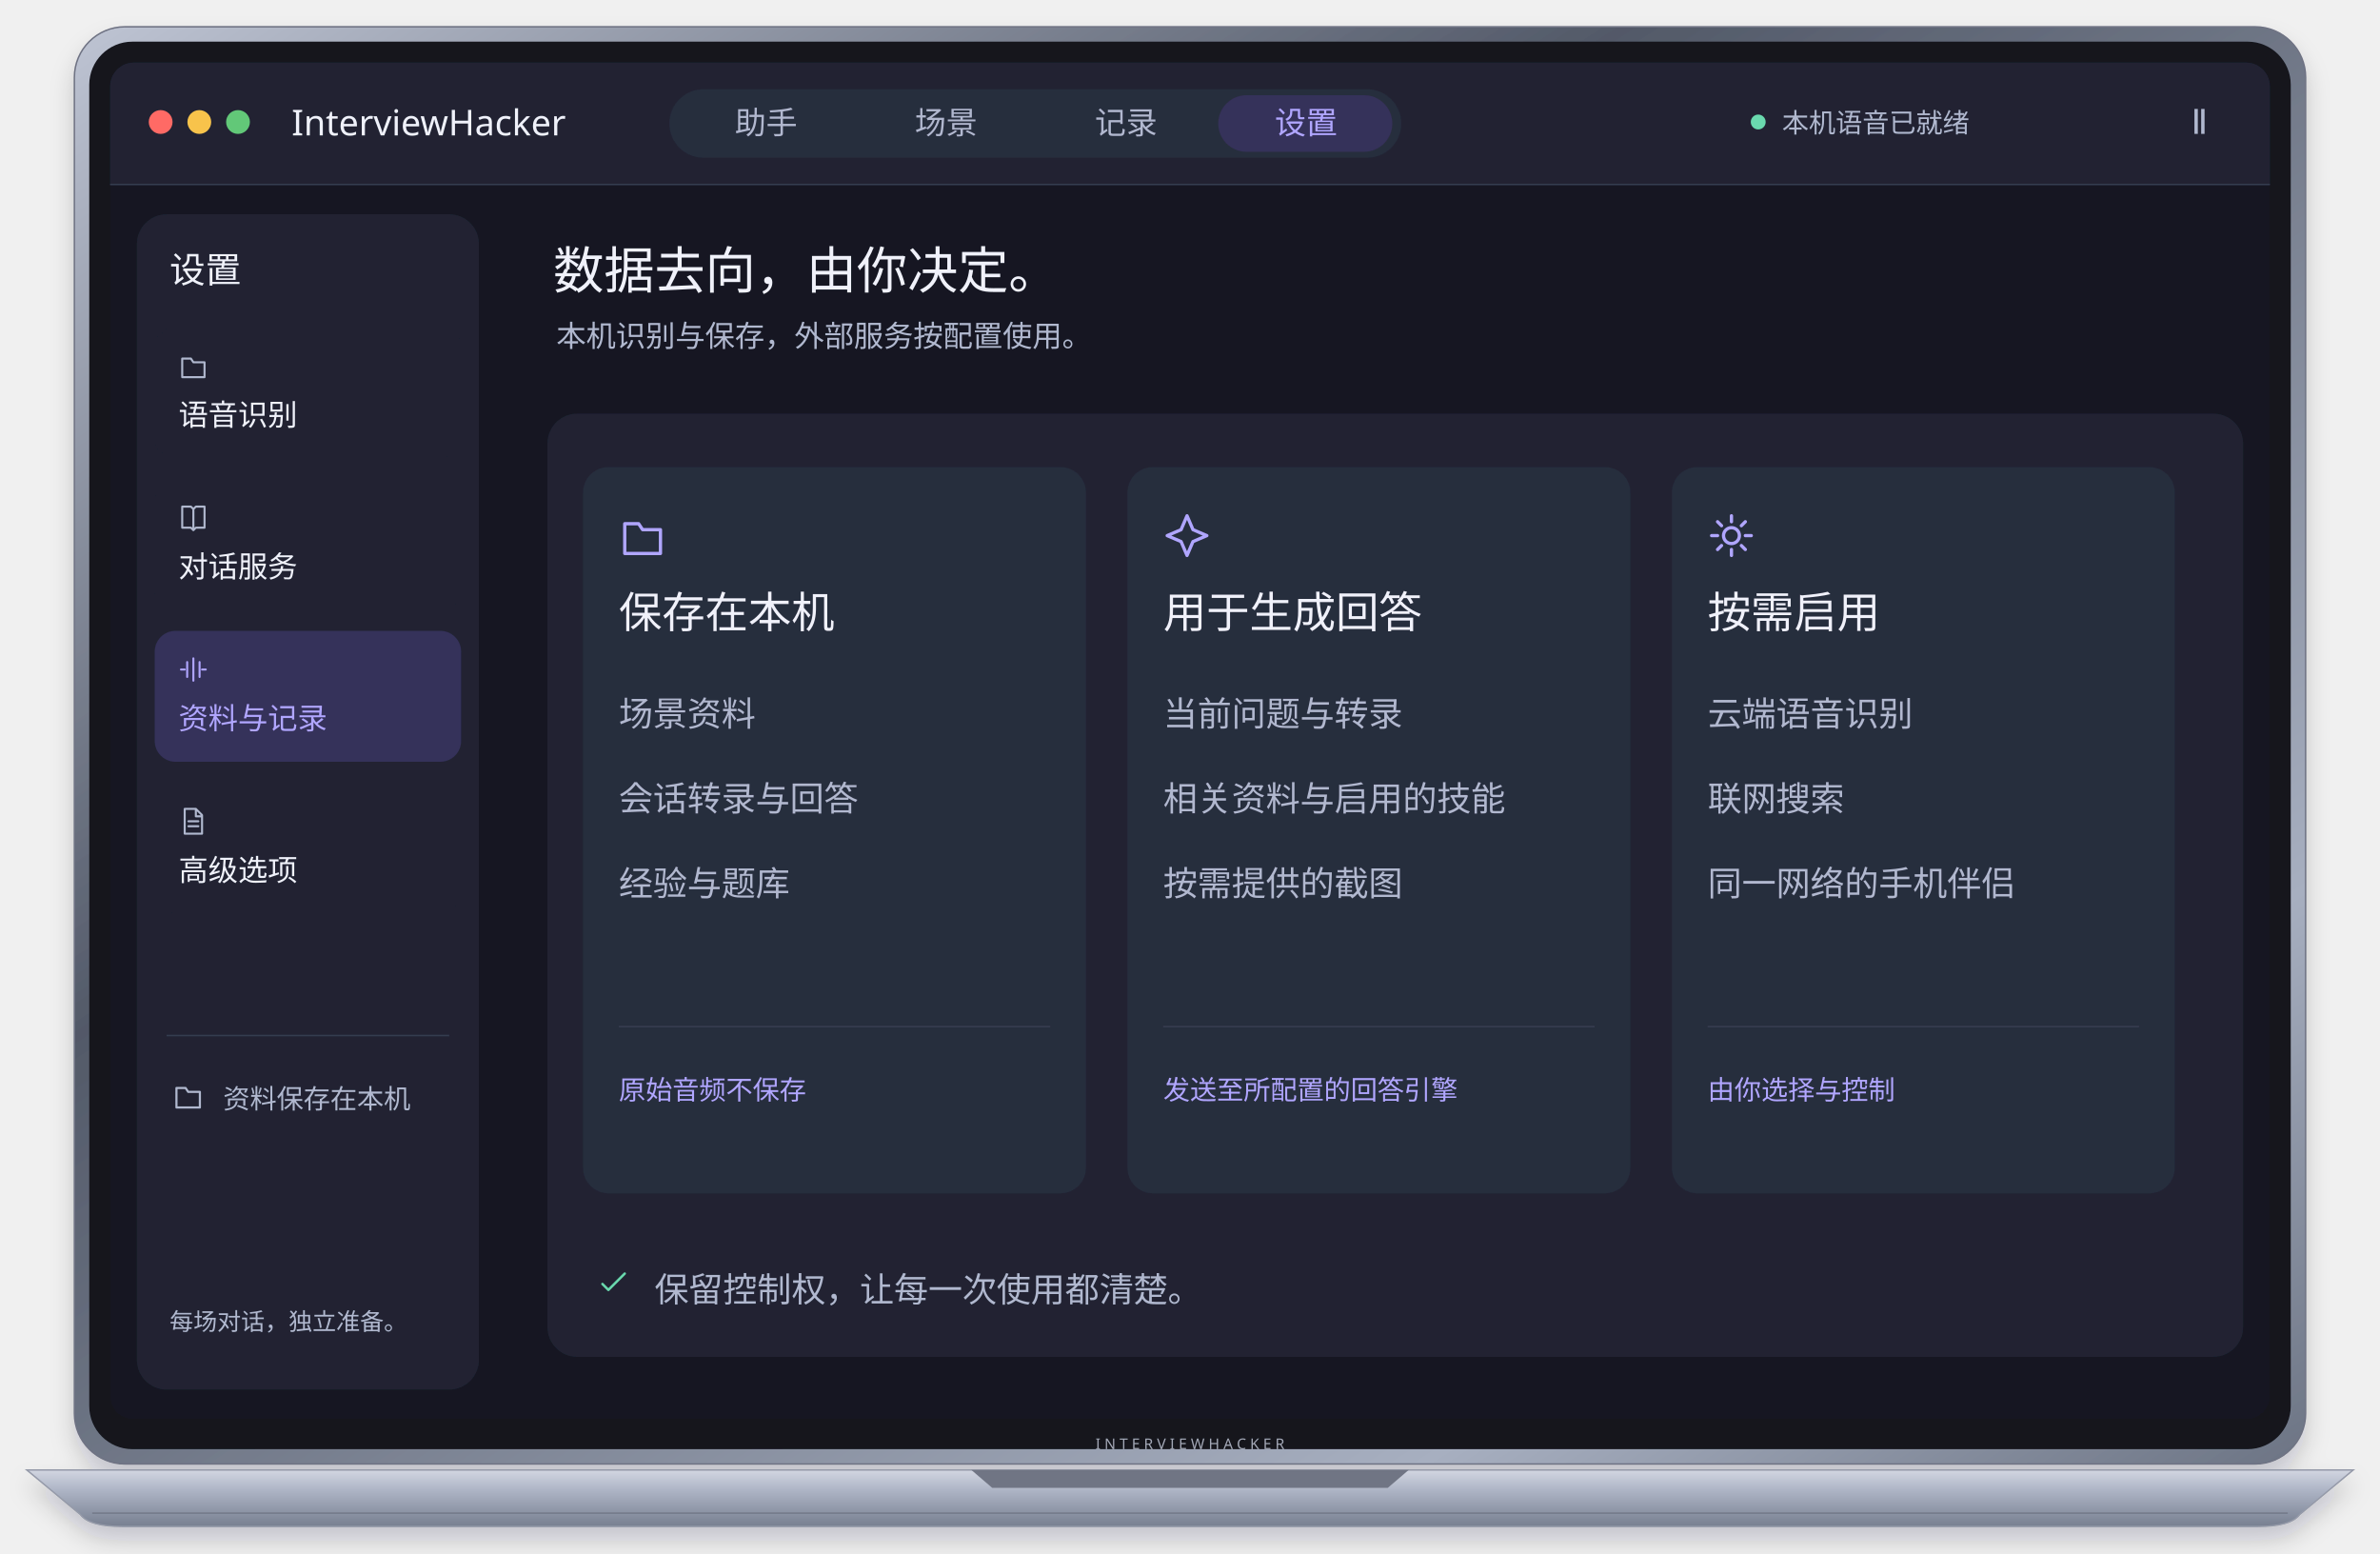
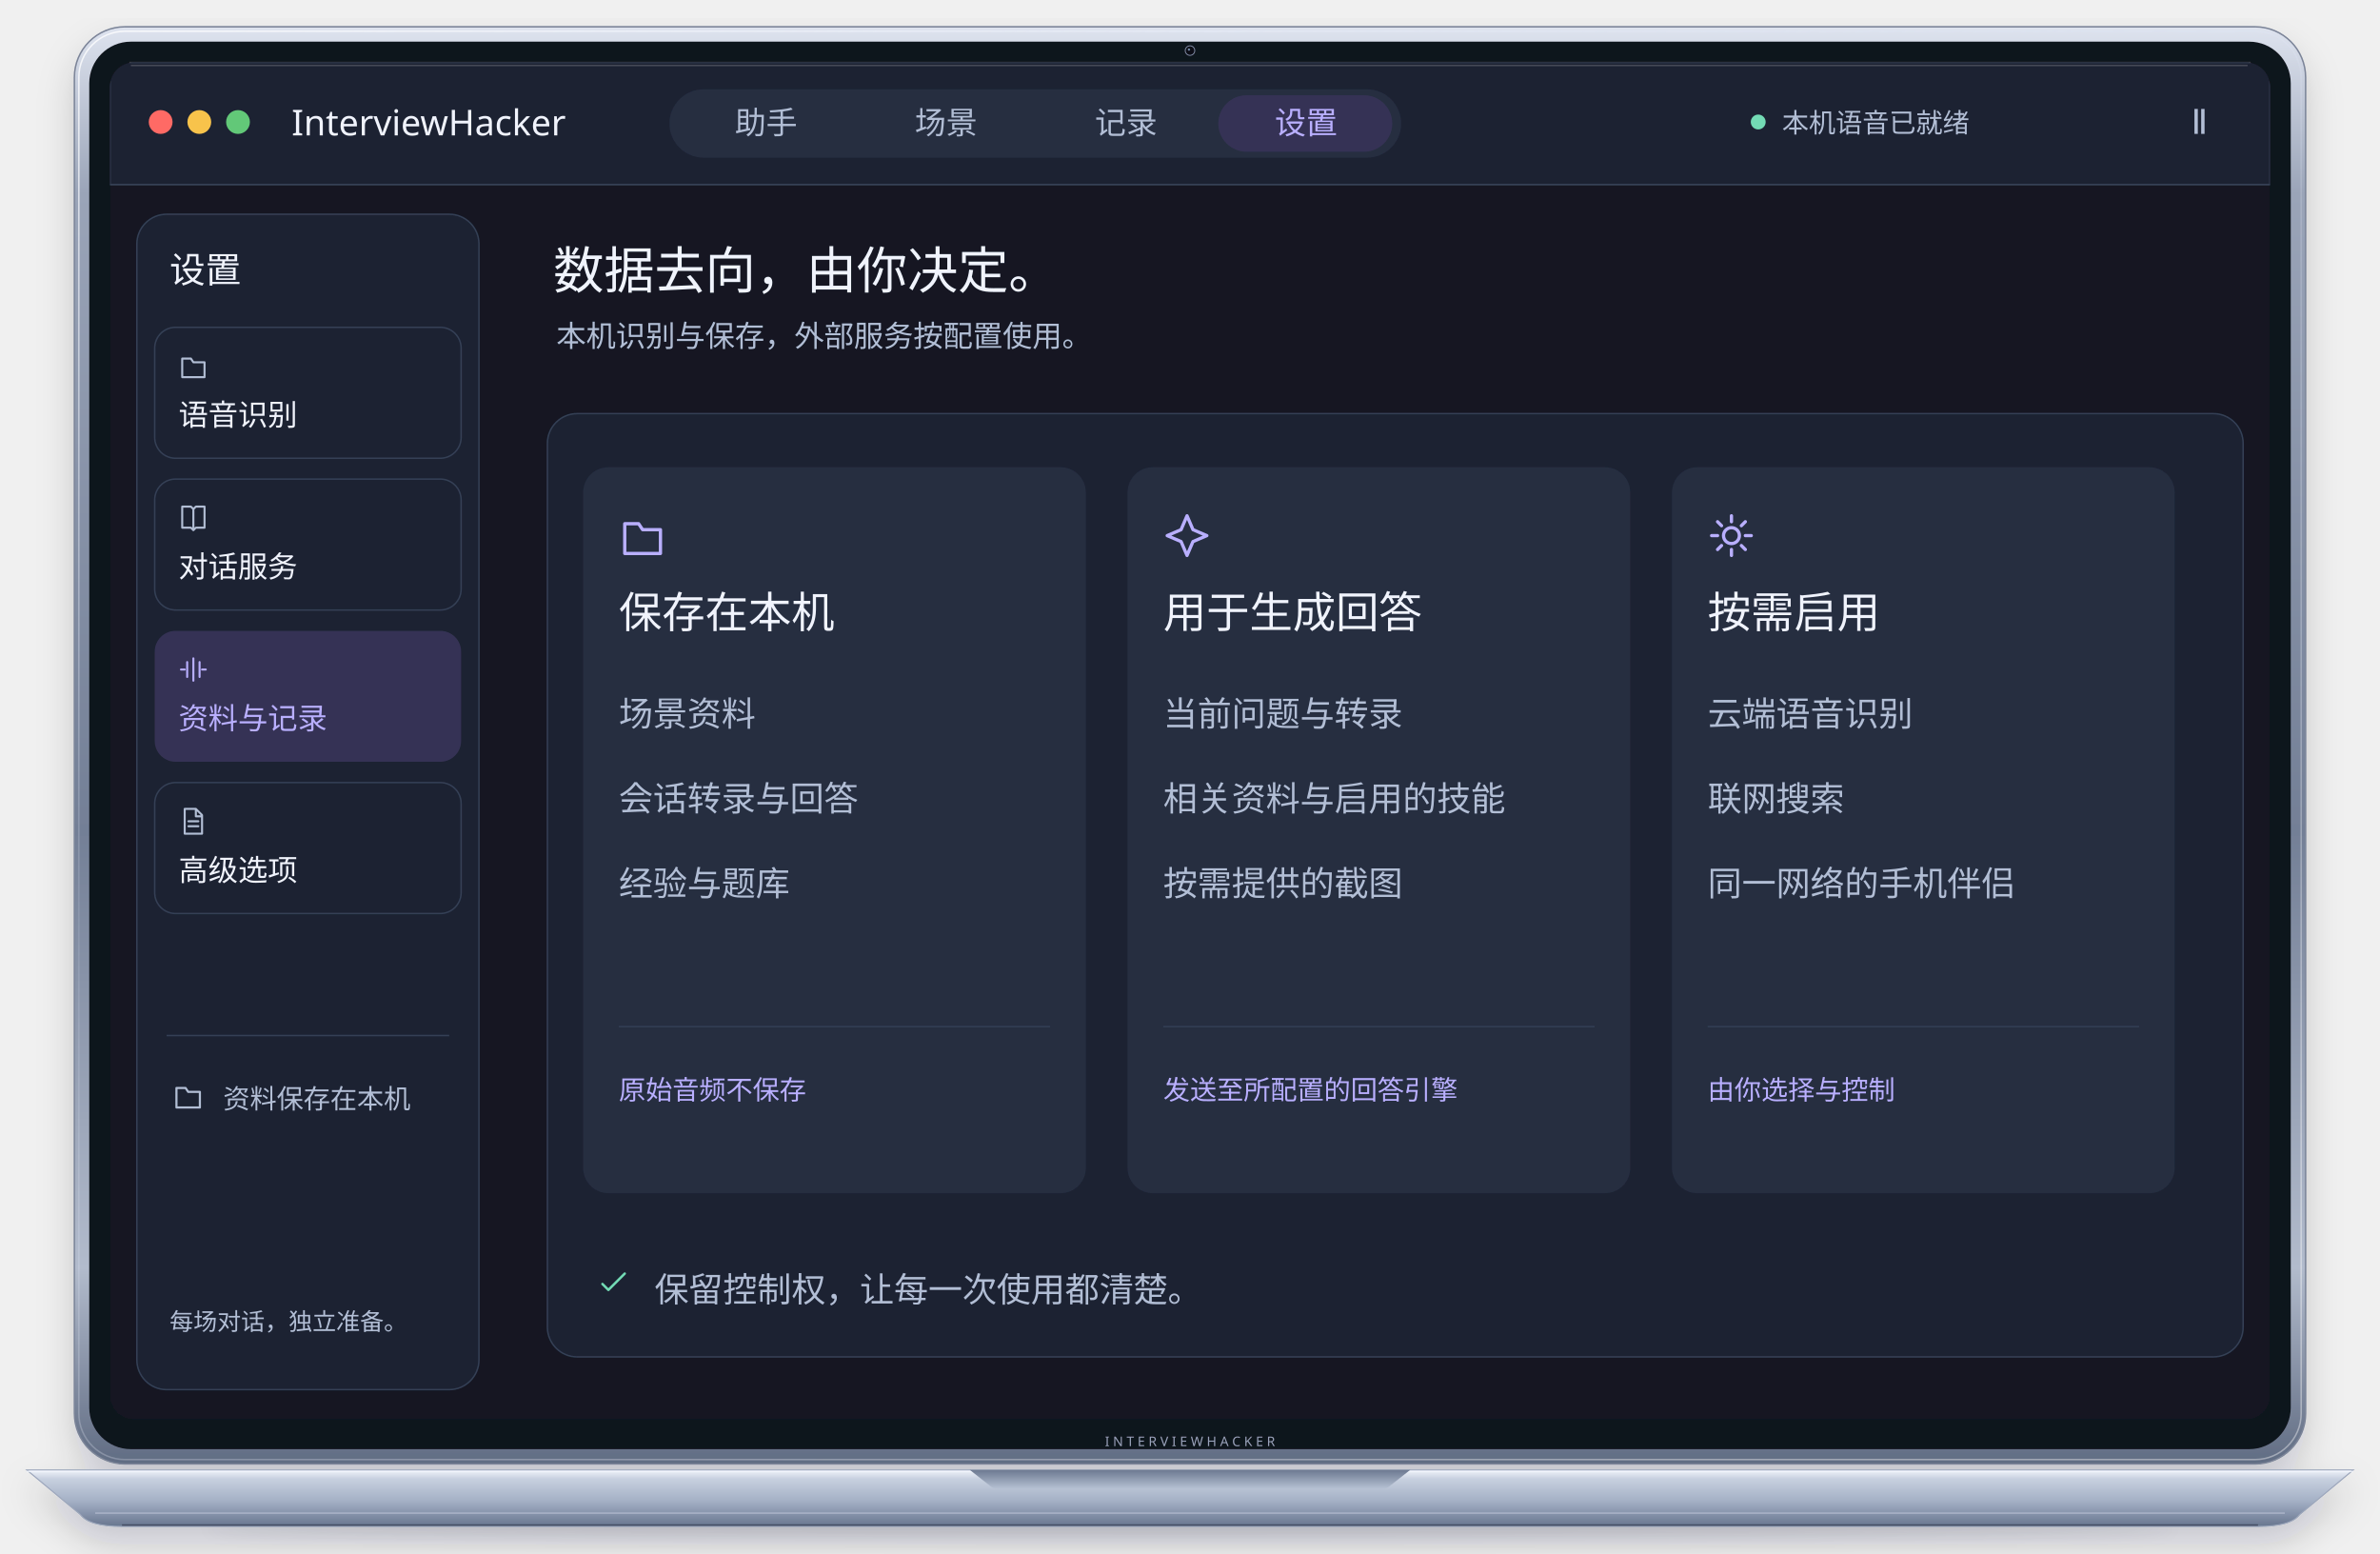
<svg xmlns="http://www.w3.org/2000/svg" width="1600" height="1044" viewBox="0 0 1600 1044" fill="none">
  <defs>
    <linearGradient id="accent" x1="0" y1="0" x2="1" y2="1">
-       <stop stop-color="#7564f4" />
-       <stop offset="1" stop-color="#9e6af4" />
+       <stop stop-color="#7265ed" />
+       <stop offset="1" stop-color="#9769ee" />
    </linearGradient>
-     <linearGradient id="metal" x1="0" y1="0" x2="1" y2="1">
-       <stop stop-color="#bfc5d4" />
-       <stop offset=".35" stop-color="#525968" />
-       <stop offset=".8" stop-color="#a7afc0" />
-       <stop offset="1" stop-color="#6b7383" />
+     <linearGradient id="metal" x1="0" y1="0" x2="0" y2="1">
+       <stop stop-color="#e1e6f1" />
+       <stop offset=".12" stop-color="#9aa4b8" />
+       <stop offset=".56" stop-color="#737f96" />
+       <stop offset=".86" stop-color="#b2bbcc" />
+       <stop offset="1" stop-color="#5d6980" />
+     </linearGradient>
+     <linearGradient id="rim-light" x1="0" y1="0" x2=".7" y2="1">
+       <stop stop-color="#fff" stop-opacity=".8" />
+       <stop offset=".42" stop-color="#e0e8fb" stop-opacity=".14" />
+       <stop offset="1" stop-color="#fff" stop-opacity=".4" />
    </linearGradient>
    <linearGradient id="base" x1="0" y1="0" x2="0" y2="1">
-       <stop stop-color="#d2d6e1" />
-       <stop offset=".35" stop-color="#aeb5c6" />
-       <stop offset="1" stop-color="#777f90" />
+       <stop stop-color="#f0f3fa" />
+       <stop offset=".16" stop-color="#c7d0df" />
+       <stop offset=".55" stop-color="#a4b0c5" />
+       <stop offset="1" stop-color="#67758f" />
+     </linearGradient>
+     <linearGradient id="notch" x1="0" y1="0" x2="0" y2="1">
+       <stop stop-color="#6c7991" />
+       <stop offset="1" stop-color="#b8c3d5" />
    </linearGradient>
    <clipPath id="display">
      <rect x="74" y="42" width="1452" height="912" rx="16" />
    </clipPath>
-     <filter id="device-shadow" x="-10%" y="-10%" width="120%" height="135%">
-       <feDropShadow dx="0" dy="9" stdDeviation="8" flood-color="#0e1427" flood-opacity=".18" />
+     <filter id="device-shadow" x="-8%" y="-6%" width="116%" height="126%">
+       <feDropShadow dx="0" dy="12" stdDeviation="12" flood-color="#0d1426" flood-opacity=".17" />
+     </filter>
+     <filter id="contact-shadow" x="-10%" y="-100%" width="120%" height="300%">
+       <feGaussianBlur stdDeviation="6" />
    </filter>
    <filter id="card-shadow" x="-20%" y="-20%" width="140%" height="160%">
-       <feDropShadow dx="0" dy="22" stdDeviation="22" flood-color="#0e1427" flood-opacity=".18" />
+       <feDropShadow dx="0" dy="15" stdDeviation="17" flood-color="#0d1426" flood-opacity=".16" />
    </filter>
    <filter id="phone-shadow" x="-20%" y="-10%" width="140%" height="130%">
-       <feDropShadow dx="0" dy="12" stdDeviation="10" flood-color="#0e1427" flood-opacity=".2" />
+       <feDropShadow dx="0" dy="12" stdDeviation="10" flood-color="#0d1426" flood-opacity=".18" />
    </filter>
  </defs>
  <g font-family="'HarmonyOS Sans SC','PingFang SC','Microsoft YaHei',sans-serif" text-rendering="geometricPrecision">
+     <ellipse cx="800" cy="1026" rx="660" ry="6" fill="#101626" opacity=".16" filter="url(#contact-shadow)" />
    <g filter="url(#device-shadow)">
-       <rect x="50" y="18" width="1500" height="966" rx="34" fill="url(#metal)" stroke="#6e7283" />
-       <rect x="60" y="28" width="1480" height="946" rx="29" fill="#12141b" stroke="none" />
+       <rect x="50" y="18" width="1500" height="966" rx="34" fill="url(#metal)" stroke="#7b8498" />
+       <rect x="53" y="21" width="1494" height="960" rx="31" fill="none" stroke="url(#rim-light)" />
+       <rect x="60" y="28" width="1480" height="946" rx="28" fill="#10131b" stroke="none" />
+       <path d="M87 42H1513" stroke="#bfc8db" stroke-opacity=".25" />
+       <circle cx="800" cy="34" r="3.2" fill="#090d15" stroke="#8491aa" stroke-width=".6" />
+       <circle cx="799.3" cy="33.3" r=".8" fill="#7186a5" />
      <g clip-path="url(#display)">
-         <rect x="74" y="42" width="1452" height="912" rx="16" fill="#141722" stroke="none" />
-         <rect x="74" y="42" width="1452" height="82" rx="0" fill="#202433" stroke="none" />
-         <path d="M74 124H1526" stroke="#363c50" />
+         <rect x="74" y="42" width="1452" height="912" rx="16" fill="#121723" stroke="none" />
+         <rect x="74" y="42" width="1452" height="82" rx="0" fill="#1c2232" stroke="#343f55" />
+         <path d="M74 124H1526" stroke="#343f55" />
        <circle cx="108" cy="82" r="8" fill="#ff6a65" />
        <circle cx="134" cy="82" r="8" fill="#f8c34b" />
        <circle cx="160" cy="82" r="8" fill="#62c878" />
-         <text x="196" y="91" font-size="24" font-weight="500" fill="#f0f1fa">InterviewHacker</text>
-         <rect x="450" y="60" width="492" height="46" rx="23" fill="#282d3e" stroke="none" />
-         <text x="515" y="90" font-size="21" font-weight="500" fill="#b1b8cf" text-anchor="middle">助手</text>
-         <text x="636" y="90" font-size="21" font-weight="500" fill="#b1b8cf" text-anchor="middle">场景</text>
-         <text x="757" y="90" font-size="21" font-weight="500" fill="#b1b8cf" text-anchor="middle">记录</text>
-         <rect x="819" y="64" width="117" height="38" rx="19" fill="#35305a" stroke="none" />
-         <text x="878" y="90" font-size="21" font-weight="500" fill="#b0a6ff" text-anchor="middle">设置</text>
-         <circle cx="1182" cy="82" r="5" fill="#6ad9ae" />
-         <text x="1198" y="89" font-size="18" font-weight="400" fill="#b1b8cf">本机语音已就绪</text>
-         <text x="1473" y="90" font-size="23" font-weight="400" fill="#b1b8cf">Ⅱ</text>
-         <rect x="92" y="144" width="230" height="790" rx="20" fill="#202433" stroke="none" />
-         <text x="114" y="190" font-size="24" font-weight="500" fill="#f0f1fa">设置</text>
-         <rect x="104" y="220" width="206" height="88" rx="14" fill="#202433" stroke="none" />
-         <g transform="translate(120 236) scale(0.8333333)" fill="none" stroke="#b1b8cf" stroke-width="1.65" stroke-linecap="round" stroke-linejoin="round">
+         <text x="196" y="91" font-size="24" font-weight="500" fill="#f0f3fc">InterviewHacker</text>
+         <rect x="450" y="60" width="492" height="46" rx="23" fill="#252d40" stroke="none" />
+         <text x="515" y="90" font-size="21" font-weight="500" fill="#b2bed5" text-anchor="middle">助手</text>
+         <text x="636" y="90" font-size="21" font-weight="500" fill="#b2bed5" text-anchor="middle">场景</text>
+         <text x="757" y="90" font-size="21" font-weight="500" fill="#b2bed5" text-anchor="middle">记录</text>
+         <rect x="819" y="64" width="117" height="38" rx="19" fill="#353254" stroke="none" />
+         <text x="878" y="90" font-size="21" font-weight="500" fill="#b9afff" text-anchor="middle">设置</text>
+         <circle cx="1182" cy="82" r="5" fill="#73dbb5" />
+         <text x="1198" y="89" font-size="18" font-weight="400" fill="#b2bed5">本机语音已就绪</text>
+         <text x="1473" y="90" font-size="23" font-weight="400" fill="#b2bed5">Ⅱ</text>
+         <rect x="92" y="144" width="230" height="790" rx="20" fill="#1c2232" stroke="#343f55" />
+         <text x="114" y="190" font-size="24" font-weight="500" fill="#f0f3fc">设置</text>
+         <rect x="104" y="220" width="206" height="88" rx="14" fill="#1c2232" stroke="#343f55" />
+         <g transform="translate(120 236) scale(0.8333333)" fill="none" stroke="#b2bed5" stroke-width="1.65" stroke-linecap="round" stroke-linejoin="round">
          <path d="M3 6h7l2 3h9v12H3z" />
        </g>
-         <text x="120" y="286" font-size="20" font-weight="400" fill="#f0f1fa">语音识别</text>
-         <rect x="104" y="322" width="206" height="88" rx="14" fill="#202433" stroke="none" />
-         <g transform="translate(120 338) scale(0.8333333)" fill="none" stroke="#b1b8cf" stroke-width="1.65" stroke-linecap="round" stroke-linejoin="round">
+         <text x="120" y="286" font-size="20" font-weight="400" fill="#f0f3fc">语音识别</text>
+         <rect x="104" y="322" width="206" height="88" rx="14" fill="#1c2232" stroke="#343f55" />
+         <g transform="translate(120 338) scale(0.8333333)" fill="none" stroke="#b2bed5" stroke-width="1.65" stroke-linecap="round" stroke-linejoin="round">
          <path d="M3 3h7l2 2 2-2h7v17h-7l-2 2-2-2H3zM12 5v17" />
        </g>
-         <text x="120" y="388" font-size="20" font-weight="400" fill="#f0f1fa">对话服务</text>
-         <rect x="104" y="424" width="206" height="88" rx="14" fill="#35305a" stroke="none" />
-         <g transform="translate(120 440) scale(0.8333333)" fill="none" stroke="#b0a6ff" stroke-width="1.65" stroke-linecap="round" stroke-linejoin="round">
+         <text x="120" y="388" font-size="20" font-weight="400" fill="#f0f3fc">对话服务</text>
+         <rect x="104" y="424" width="206" height="88" rx="14" fill="#353254" stroke="none" />
+         <g transform="translate(120 440) scale(0.8333333)" fill="none" stroke="#b9afff" stroke-width="1.65" stroke-linecap="round" stroke-linejoin="round">
          <path d="M2 12h3m2-6v12m5-15v18m5-15v12m2-6h3" />
        </g>
-         <text x="120" y="490" font-size="20" font-weight="500" fill="#b0a6ff">资料与记录</text>
-         <rect x="104" y="526" width="206" height="88" rx="14" fill="#202433" stroke="none" />
-         <g transform="translate(120 542) scale(0.8333333)" fill="none" stroke="#b1b8cf" stroke-width="1.65" stroke-linecap="round" stroke-linejoin="round">
+         <text x="120" y="490" font-size="20" font-weight="500" fill="#b9afff">资料与记录</text>
+         <rect x="104" y="526" width="206" height="88" rx="14" fill="#1c2232" stroke="#343f55" />
+         <g transform="translate(120 542) scale(0.8333333)" fill="none" stroke="#b2bed5" stroke-width="1.65" stroke-linecap="round" stroke-linejoin="round">
          <path d="M5 2h9l5 5v15H5zM14 2v6h5M8 12h8M8 16h8" />
        </g>
-         <text x="120" y="592" font-size="20" font-weight="400" fill="#f0f1fa">高级选项</text>
-         <path d="M112 696H302" stroke="#363c50" />
-         <g transform="translate(116 726) scale(0.875)" fill="none" stroke="#b1b8cf" stroke-width="1.65" stroke-linecap="round" stroke-linejoin="round">
+         <text x="120" y="592" font-size="20" font-weight="400" fill="#f0f3fc">高级选项</text>
+         <path d="M112 696H302" stroke="#343f55" />
+         <g transform="translate(116 726) scale(0.875)" fill="none" stroke="#b2bed5" stroke-width="1.65" stroke-linecap="round" stroke-linejoin="round">
          <path d="M3 6h7l2 3h9v12H3z" />
        </g>
-         <text x="150" y="745" font-size="18" font-weight="400" fill="#b1b8cf">资料保存在本机</text>
-         <text x="114" y="894" font-size="16" font-weight="400" fill="#b1b8cf">每场对话，独立准备。</text>
-         <text x="372" y="194" font-size="34" font-weight="500" fill="#f0f1fa">数据去向，由你决定。</text>
-         <text x="374" y="233" font-size="20" font-weight="400" fill="#b1b8cf">本机识别与保存，外部服务按配置使用。</text>
-         <rect x="368" y="278" width="1140" height="634" rx="20" fill="#202433" stroke="none" />
-         <rect x="392" y="314" width="338" height="488" rx="17" fill="#282d3e" stroke="none" />
-         <g transform="translate(416 344) scale(1.333333)" fill="none" stroke="#b0a6ff" stroke-width="1.65" stroke-linecap="round" stroke-linejoin="round">
+         <text x="150" y="745" font-size="18" font-weight="400" fill="#b2bed5">资料保存在本机</text>
+         <text x="114" y="894" font-size="16" font-weight="400" fill="#b2bed5">每场对话，独立准备。</text>
+         <text x="372" y="194" font-size="34" font-weight="500" fill="#f0f3fc">数据去向，由你决定。</text>
+         <text x="374" y="233" font-size="20" font-weight="400" fill="#b2bed5">本机识别与保存，外部服务按配置使用。</text>
+         <rect x="368" y="278" width="1140" height="634" rx="20" fill="#1c2232" stroke="#343f55" />
+         <rect x="392" y="314" width="338" height="488" rx="17" fill="#252d40" stroke="none" />
+         <g transform="translate(416 344) scale(1.333333)" fill="none" stroke="#b9afff" stroke-width="1.65" stroke-linecap="round" stroke-linejoin="round">
          <path d="M3 6h7l2 3h9v12H3z" />
        </g>
-         <text x="416" y="422" font-size="29" font-weight="500" fill="#f0f1fa">保存在本机</text>
-         <text x="416" y="488" font-size="23" font-weight="400" fill="#b1b8cf">场景资料</text>
-         <text x="416" y="545" font-size="23" font-weight="400" fill="#b1b8cf">会话转录与回答</text>
-         <text x="416" y="602" font-size="23" font-weight="400" fill="#b1b8cf">经验与题库</text>
-         <path d="M416 690H706" stroke="#363c50" />
-         <text x="416" y="739" font-size="18" font-weight="500" fill="#b0a6ff">原始音频不保存</text>
-         <rect x="758" y="314" width="338" height="488" rx="17" fill="#282d3e" stroke="none" />
-         <g transform="translate(782 344) scale(1.333333)" fill="none" stroke="#b0a6ff" stroke-width="1.65" stroke-linecap="round" stroke-linejoin="round">
+         <text x="416" y="422" font-size="29" font-weight="500" fill="#f0f3fc">保存在本机</text>
+         <text x="416" y="488" font-size="23" font-weight="400" fill="#b2bed5">场景资料</text>
+         <text x="416" y="545" font-size="23" font-weight="400" fill="#b2bed5">会话转录与回答</text>
+         <text x="416" y="602" font-size="23" font-weight="400" fill="#b2bed5">经验与题库</text>
+         <path d="M416 690H706" stroke="#343f55" />
+         <text x="416" y="739" font-size="18" font-weight="500" fill="#b9afff">原始音频不保存</text>
+         <rect x="758" y="314" width="338" height="488" rx="17" fill="#252d40" stroke="none" />
+         <g transform="translate(782 344) scale(1.333333)" fill="none" stroke="#b9afff" stroke-width="1.65" stroke-linecap="round" stroke-linejoin="round">
          <path d="m12 2 3 7 7 3-7 3-3 7-3-7-7-3 7-3z" />
        </g>
-         <text x="782" y="422" font-size="29" font-weight="500" fill="#f0f1fa">用于生成回答</text>
-         <text x="782" y="488" font-size="23" font-weight="400" fill="#b1b8cf">当前问题与转录</text>
-         <text x="782" y="545" font-size="23" font-weight="400" fill="#b1b8cf">相关资料与启用的技能</text>
-         <text x="782" y="602" font-size="23" font-weight="400" fill="#b1b8cf">按需提供的截图</text>
-         <path d="M782 690H1072" stroke="#363c50" />
-         <text x="782" y="739" font-size="18" font-weight="500" fill="#b0a6ff">发送至所配置的回答引擎</text>
-         <rect x="1124" y="314" width="338" height="488" rx="17" fill="#282d3e" stroke="none" />
-         <g transform="translate(1148 344) scale(1.333333)" fill="none" stroke="#b0a6ff" stroke-width="1.65" stroke-linecap="round" stroke-linejoin="round">
+         <text x="782" y="422" font-size="29" font-weight="500" fill="#f0f3fc">用于生成回答</text>
+         <text x="782" y="488" font-size="23" font-weight="400" fill="#b2bed5">当前问题与转录</text>
+         <text x="782" y="545" font-size="23" font-weight="400" fill="#b2bed5">相关资料与启用的技能</text>
+         <text x="782" y="602" font-size="23" font-weight="400" fill="#b2bed5">按需提供的截图</text>
+         <path d="M782 690H1072" stroke="#343f55" />
+         <text x="782" y="739" font-size="18" font-weight="500" fill="#b9afff">发送至所配置的回答引擎</text>
+         <rect x="1124" y="314" width="338" height="488" rx="17" fill="#252d40" stroke="none" />
+         <g transform="translate(1148 344) scale(1.333333)" fill="none" stroke="#b9afff" stroke-width="1.65" stroke-linecap="round" stroke-linejoin="round">
          <path d="M12 8a4 4 0 1 0 0 8 4 4 0 0 0 0-8M12 2v3m0 14v3M2 12h3m14 0h3M5 5l2 2m10 10 2 2M5 19l2-2M17 7l2-2" />
        </g>
-         <text x="1148" y="422" font-size="29" font-weight="500" fill="#f0f1fa">按需启用</text>
-         <text x="1148" y="488" font-size="23" font-weight="400" fill="#b1b8cf">云端语音识别</text>
-         <text x="1148" y="545" font-size="23" font-weight="400" fill="#b1b8cf">联网搜索</text>
-         <text x="1148" y="602" font-size="23" font-weight="400" fill="#b1b8cf">同一网络的手机伴侣</text>
-         <path d="M1148 690H1438" stroke="#363c50" />
-         <text x="1148" y="739" font-size="18" font-weight="500" fill="#b0a6ff">由你选择与控制</text>
-         <g transform="translate(400 851) scale(1)" fill="none" stroke="#6ad9ae" stroke-width="1.65" stroke-linecap="round" stroke-linejoin="round">
+         <text x="1148" y="422" font-size="29" font-weight="500" fill="#f0f3fc">按需启用</text>
+         <text x="1148" y="488" font-size="23" font-weight="400" fill="#b2bed5">云端语音识别</text>
+         <text x="1148" y="545" font-size="23" font-weight="400" fill="#b2bed5">联网搜索</text>
+         <text x="1148" y="602" font-size="23" font-weight="400" fill="#b2bed5">同一网络的手机伴侣</text>
+         <path d="M1148 690H1438" stroke="#343f55" />
+         <text x="1148" y="739" font-size="18" font-weight="500" fill="#b9afff">由你选择与控制</text>
+         <g transform="translate(400 851) scale(1)" fill="none" stroke="#73dbb5" stroke-width="1.65" stroke-linecap="round" stroke-linejoin="round">
          <path d="m5 12 4 4L20 5" />
        </g>
-         <text x="440" y="875" font-size="23" font-weight="400" fill="#b1b8cf">保留控制权，让每一次使用都清楚。</text>
+         <text x="440" y="875" font-size="23" font-weight="400" fill="#b2bed5">保留控制权，让每一次使用都清楚。</text>
      </g>
-       <text x="800" y="974" font-size="10" font-weight="500" fill="#a4a8b6" text-anchor="middle">I N T E R V I E W H A C K E R</text>
-       <path d="M18 988H1582L1546 1018Q1540 1026 1518 1026H82Q60 1026 54 1018Z" fill="url(#base)" stroke="#959aa9" />
-       <path d="M653 988H947L933 1000H667Z" fill="#707584" />
-       <path d="M62 1017H1538" stroke="#636978" opacity=".6" />
+       <path d="M88 44H1511" stroke="#fff" stroke-opacity=".18" />
+       <text x="800" y="972" font-size="9" font-weight="500" fill="#98a3ba" text-anchor="middle">I N T E R V I E W H A C K E R</text>
+       <path d="M18 988H1582L1546 1018Q1540 1026 1518 1026H82Q60 1026 54 1018Z" fill="url(#base)" stroke="#9ca6bb" stroke-width=".8" />
+       <path d="M18 989H1582" stroke="#f4f6fd" stroke-opacity=".8" />
+       <path d="M652 988H948L934 999Q932 1001 926 1001H674Q668 1001 666 999Z" fill="url(#notch)" />
+       <path d="M64 1017H1536" stroke="#f0f3fc" stroke-opacity=".34" />
+       <path d="M82 1025H1518" stroke="#3a4356" stroke-opacity=".74" />
    </g>
  </g>
</svg>
